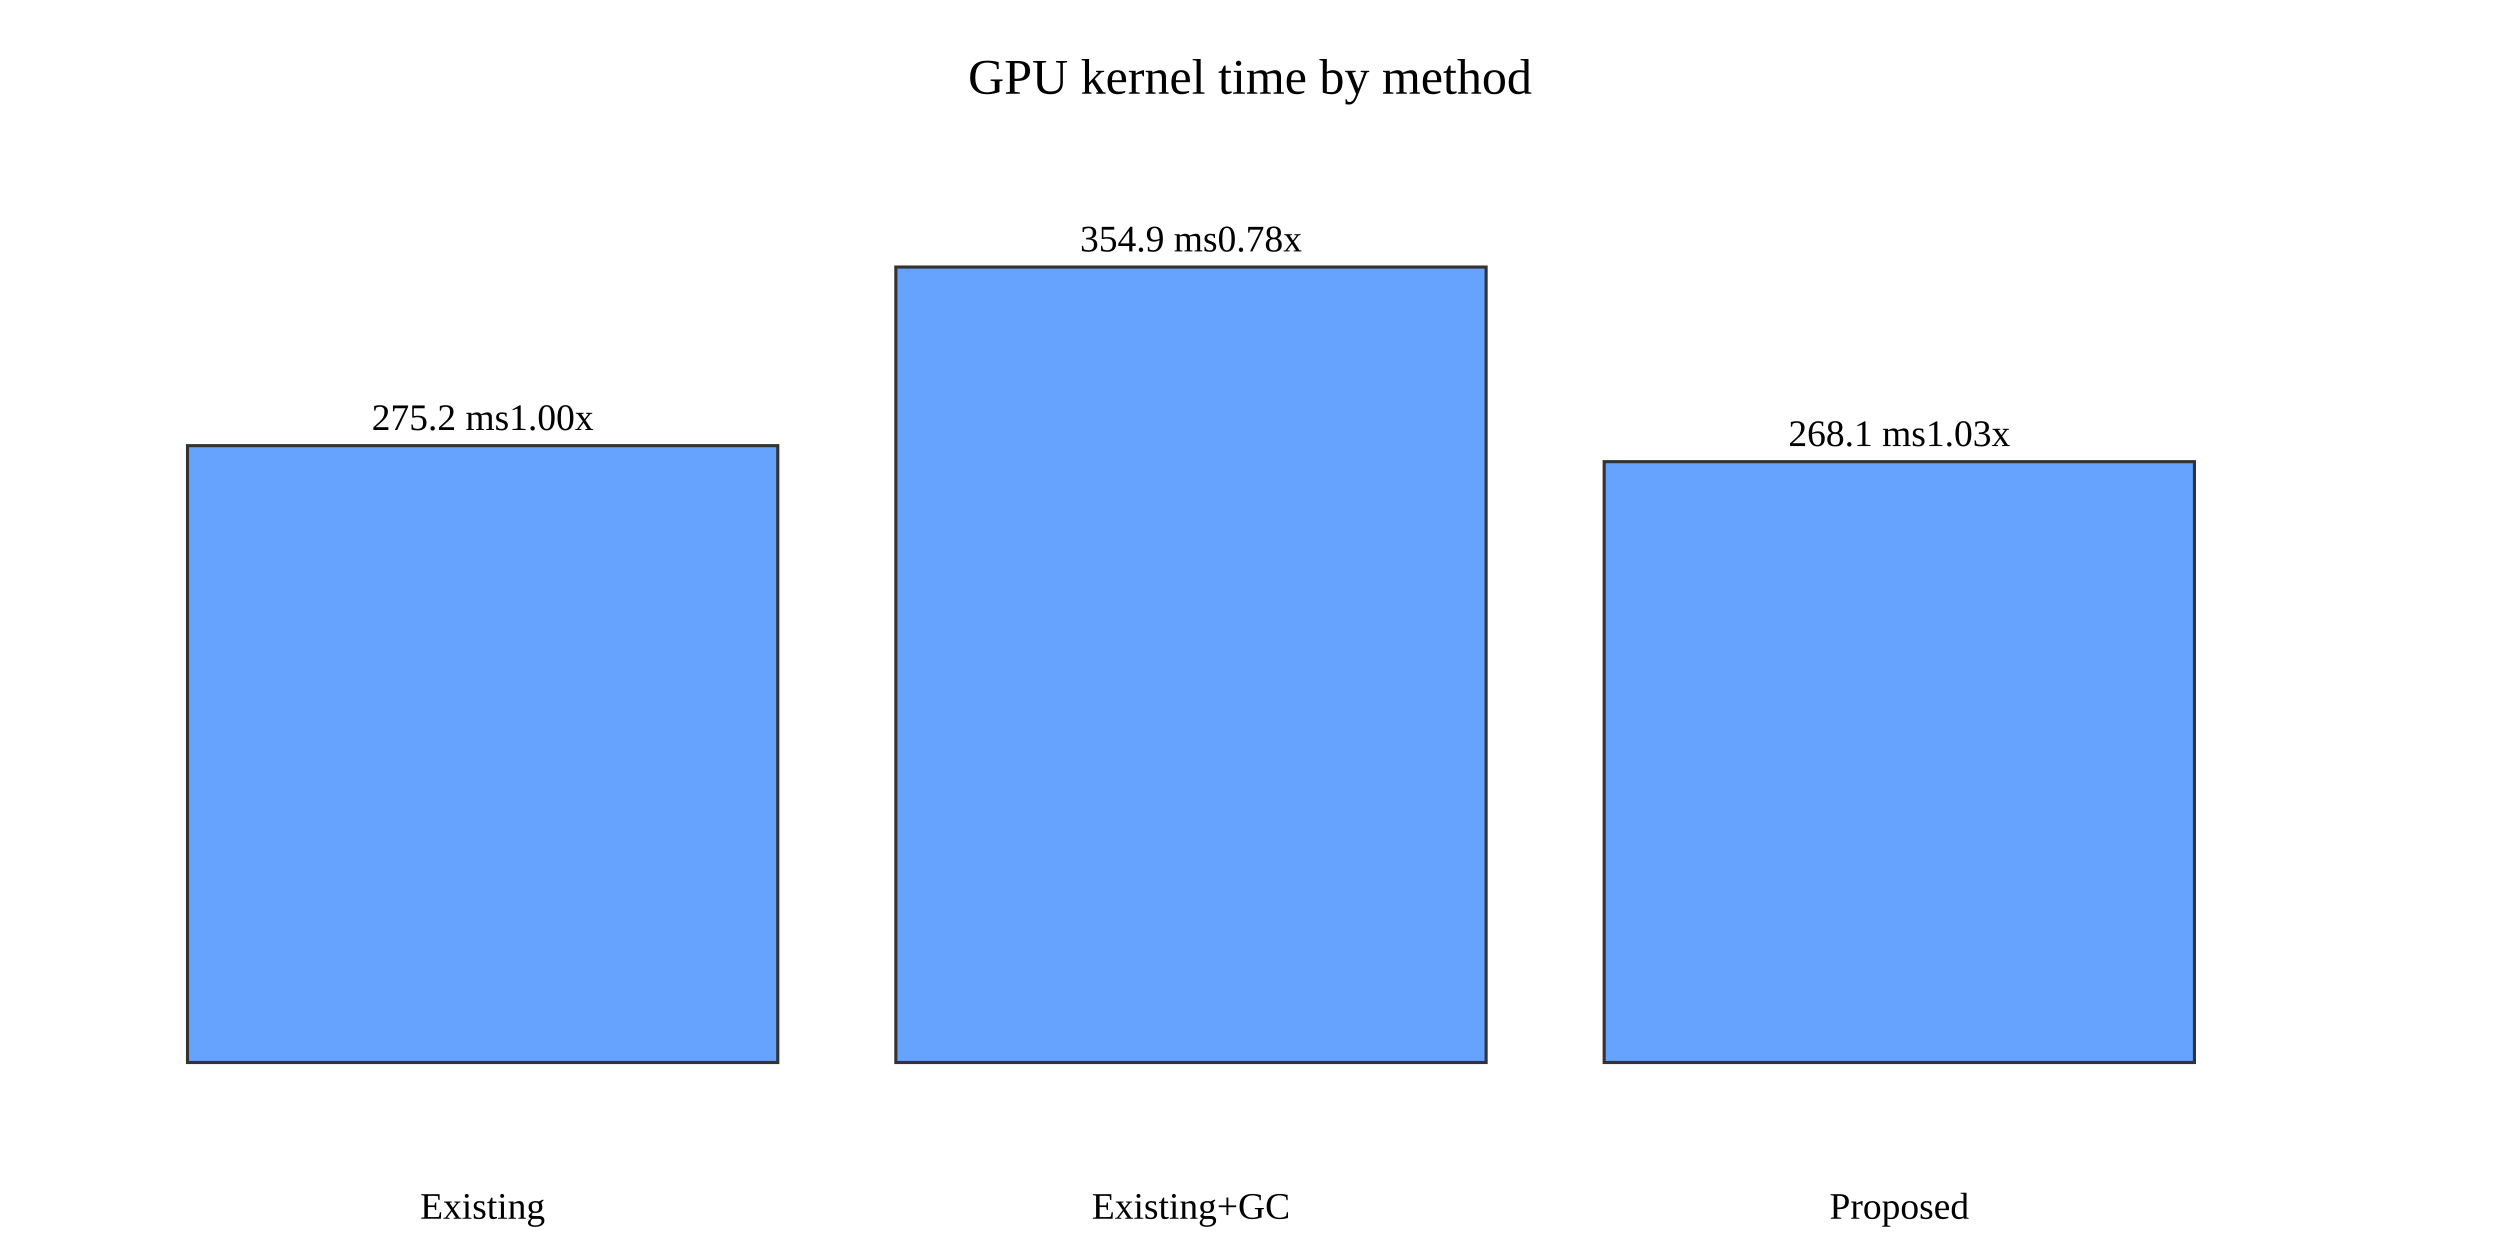
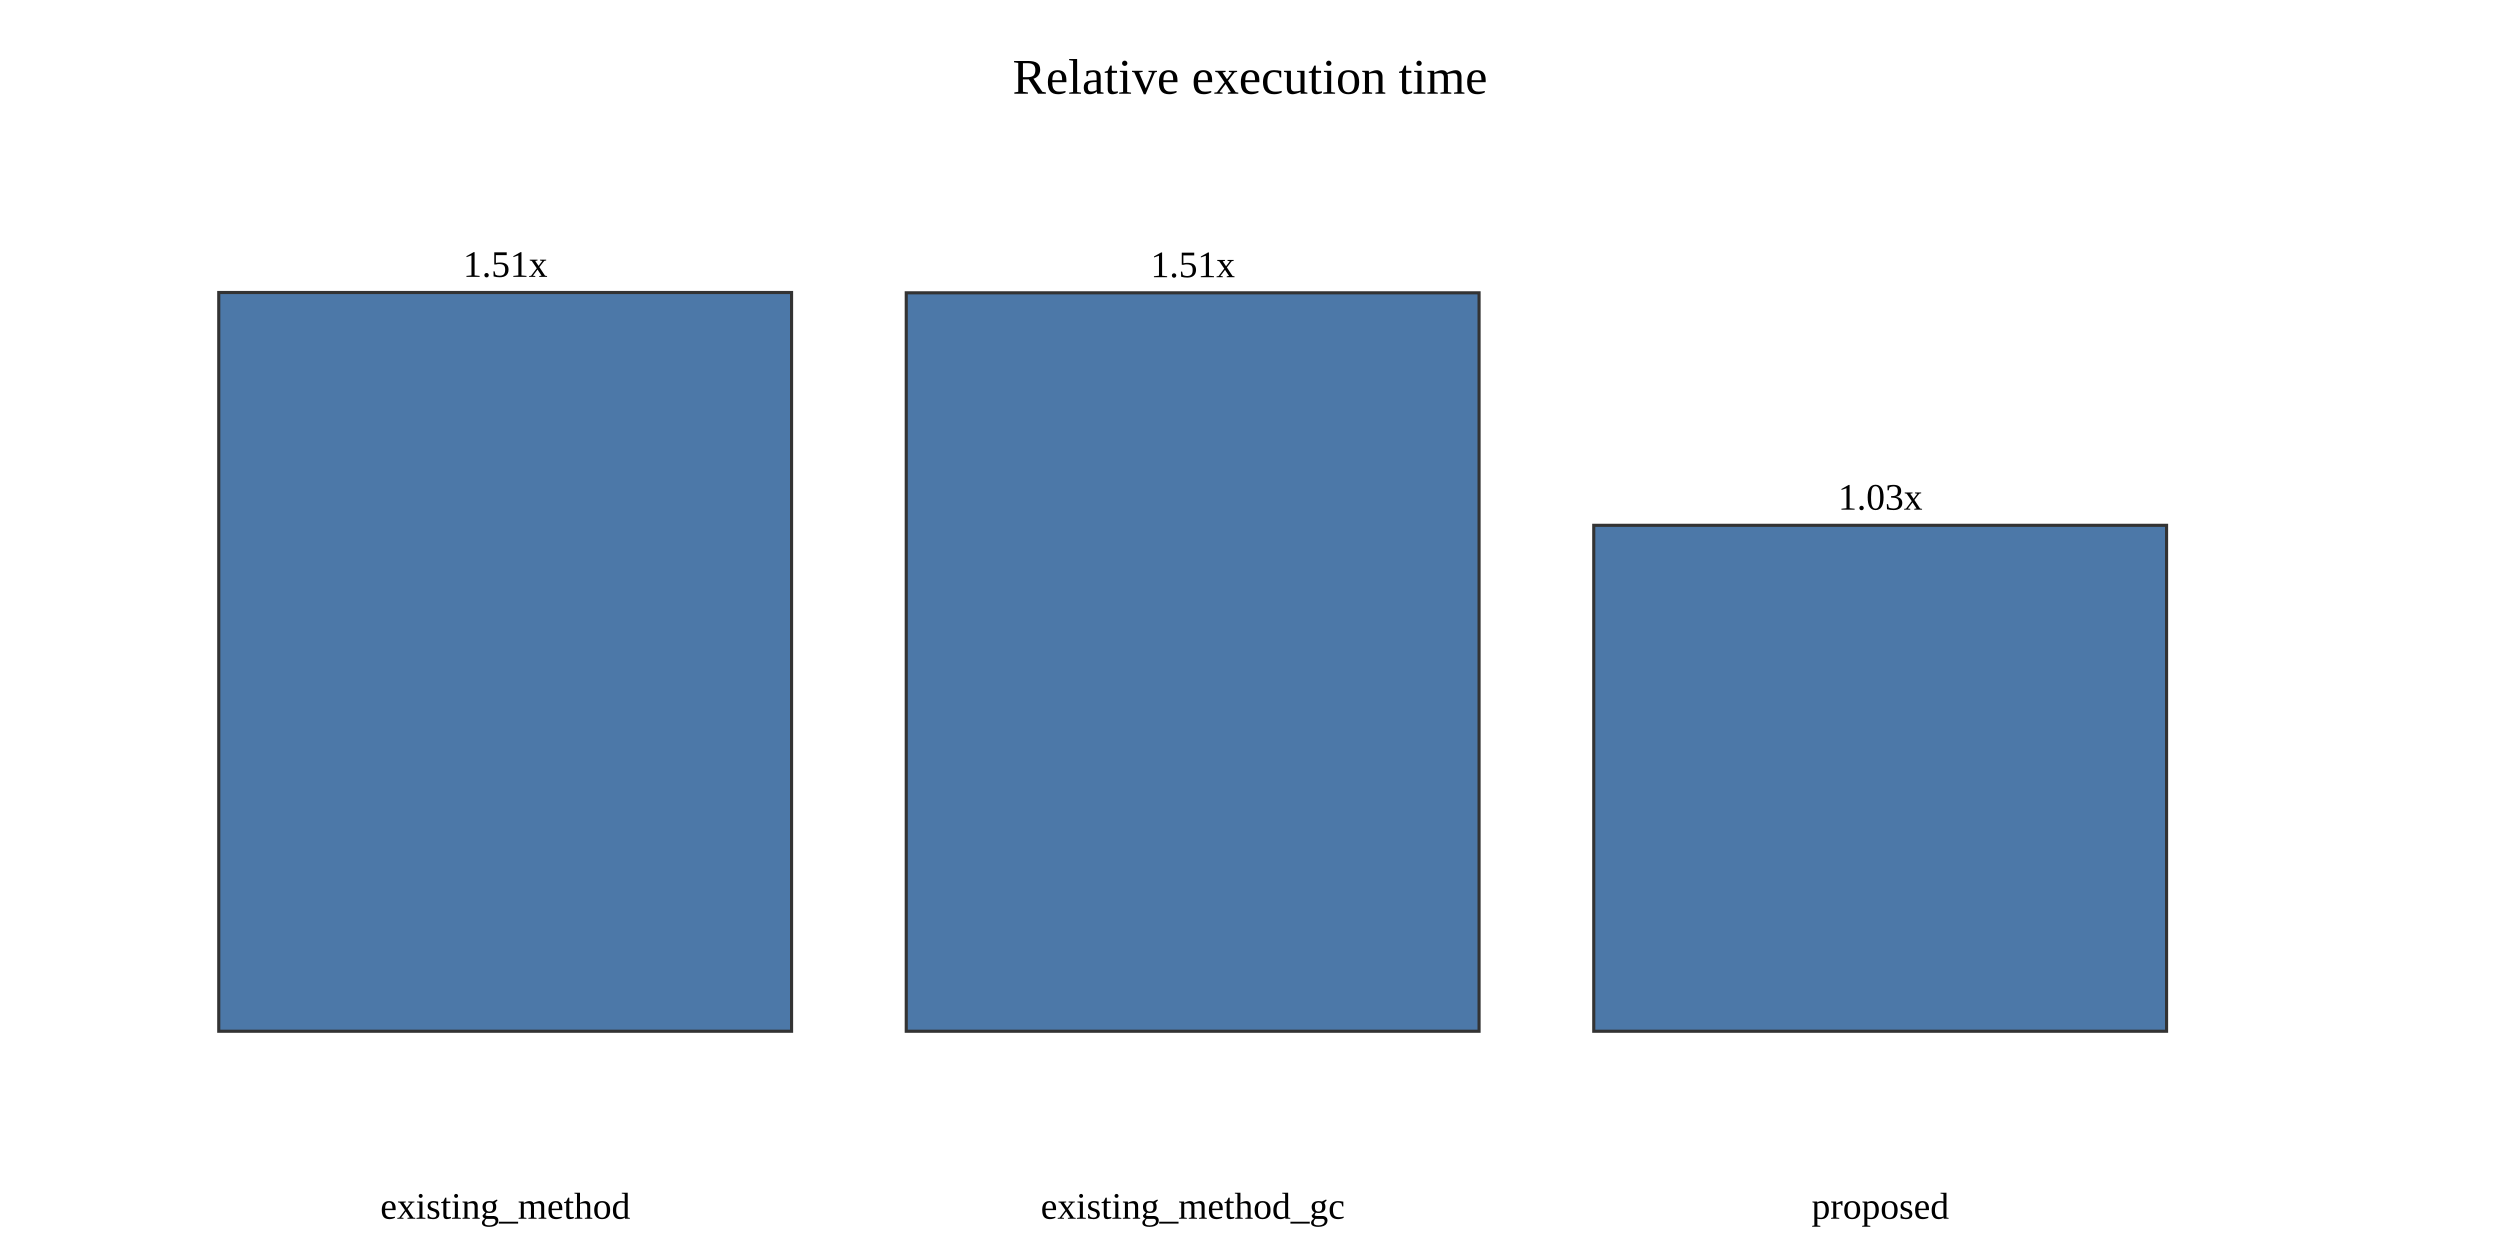
<svg xmlns="http://www.w3.org/2000/svg" width="800" height="400">
  <rect width="100%" height="100%" fill="#fff" />
-   <text x="400.0" y="30" text-anchor="middle" font-size="16">GPU kernel time by method</text>
-   <rect x="60.0" y="142.613" width="188.889" height="197.387" fill="#66a3ff" stroke="#333" />
-   <text x="154.444" y="390" text-anchor="middle" font-size="12">Existing</text>
-   <text x="154.444" y="137.613" text-anchor="middle" font-size="12">275.2 ms
- 1.00x</text>
-   <rect x="286.667" y="85.455" width="188.889" height="254.545" fill="#66a3ff" stroke="#333" />
-   <text x="381.111" y="390" text-anchor="middle" font-size="12">Existing+GC</text>
-   <text x="381.111" y="80.455" text-anchor="middle" font-size="12">354.9 ms
- 0.78x</text>
-   <rect x="513.333" y="147.735" width="188.889" height="192.265" fill="#66a3ff" stroke="#333" />
-   <text x="607.778" y="390" text-anchor="middle" font-size="12">Proposed</text>
-   <text x="607.778" y="142.735" text-anchor="middle" font-size="12">268.1 ms
- 1.03x</text>
+   <text x="400.0" y="30" text-anchor="middle" font-size="16">Relative execution time</text>
+   <rect x="70.0" y="93.6" width="183.3" height="236.4" fill="#4c78a8" stroke="#333" />
+   <text x="161.7" y="390" text-anchor="middle" font-size="12">existing_method</text>
+   <text x="161.7" y="88.6" text-anchor="middle" font-size="12">1.51x</text>
+   <rect x="290.0" y="93.7" width="183.3" height="236.3" fill="#4c78a8" stroke="#333" />
+   <text x="381.7" y="390" text-anchor="middle" font-size="12">existing_method_gc</text>
+   <text x="381.7" y="88.7" text-anchor="middle" font-size="12">1.51x</text>
+   <rect x="510.0" y="168.1" width="183.3" height="161.9" fill="#4c78a8" stroke="#333" />
+   <text x="601.7" y="390" text-anchor="middle" font-size="12">proposed</text>
+   <text x="601.7" y="163.1" text-anchor="middle" font-size="12">1.03x</text>
</svg>
